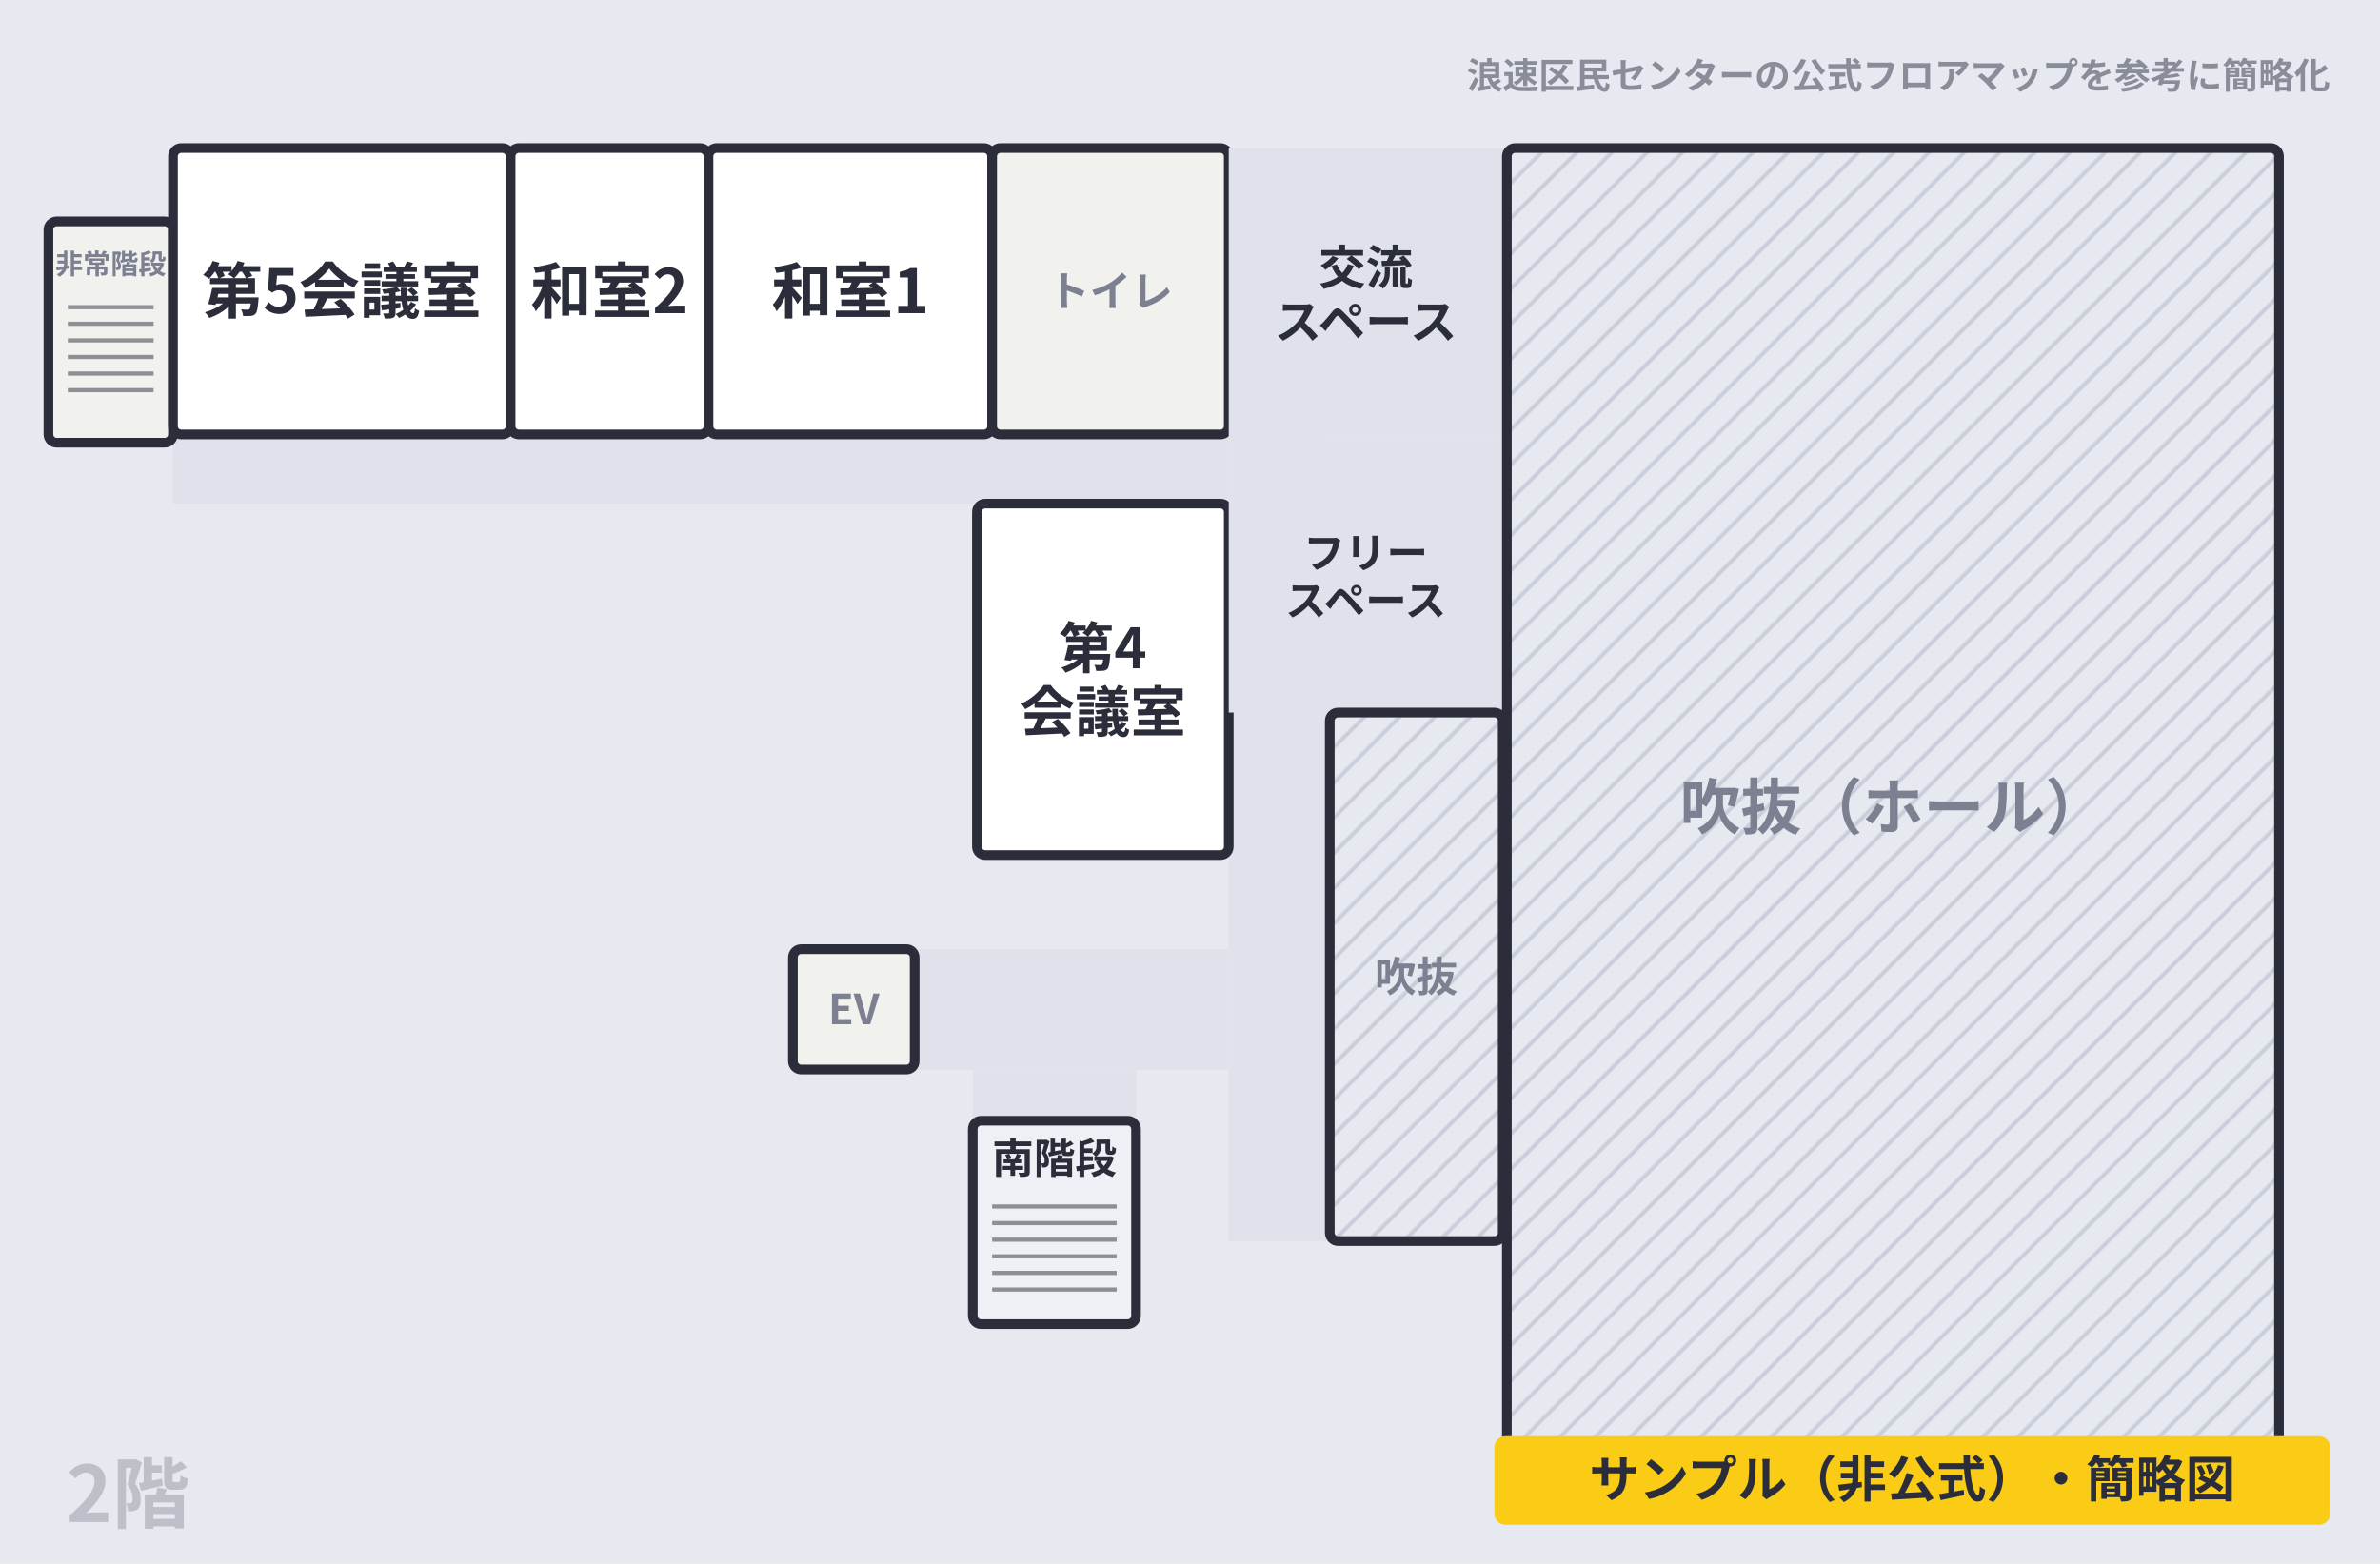
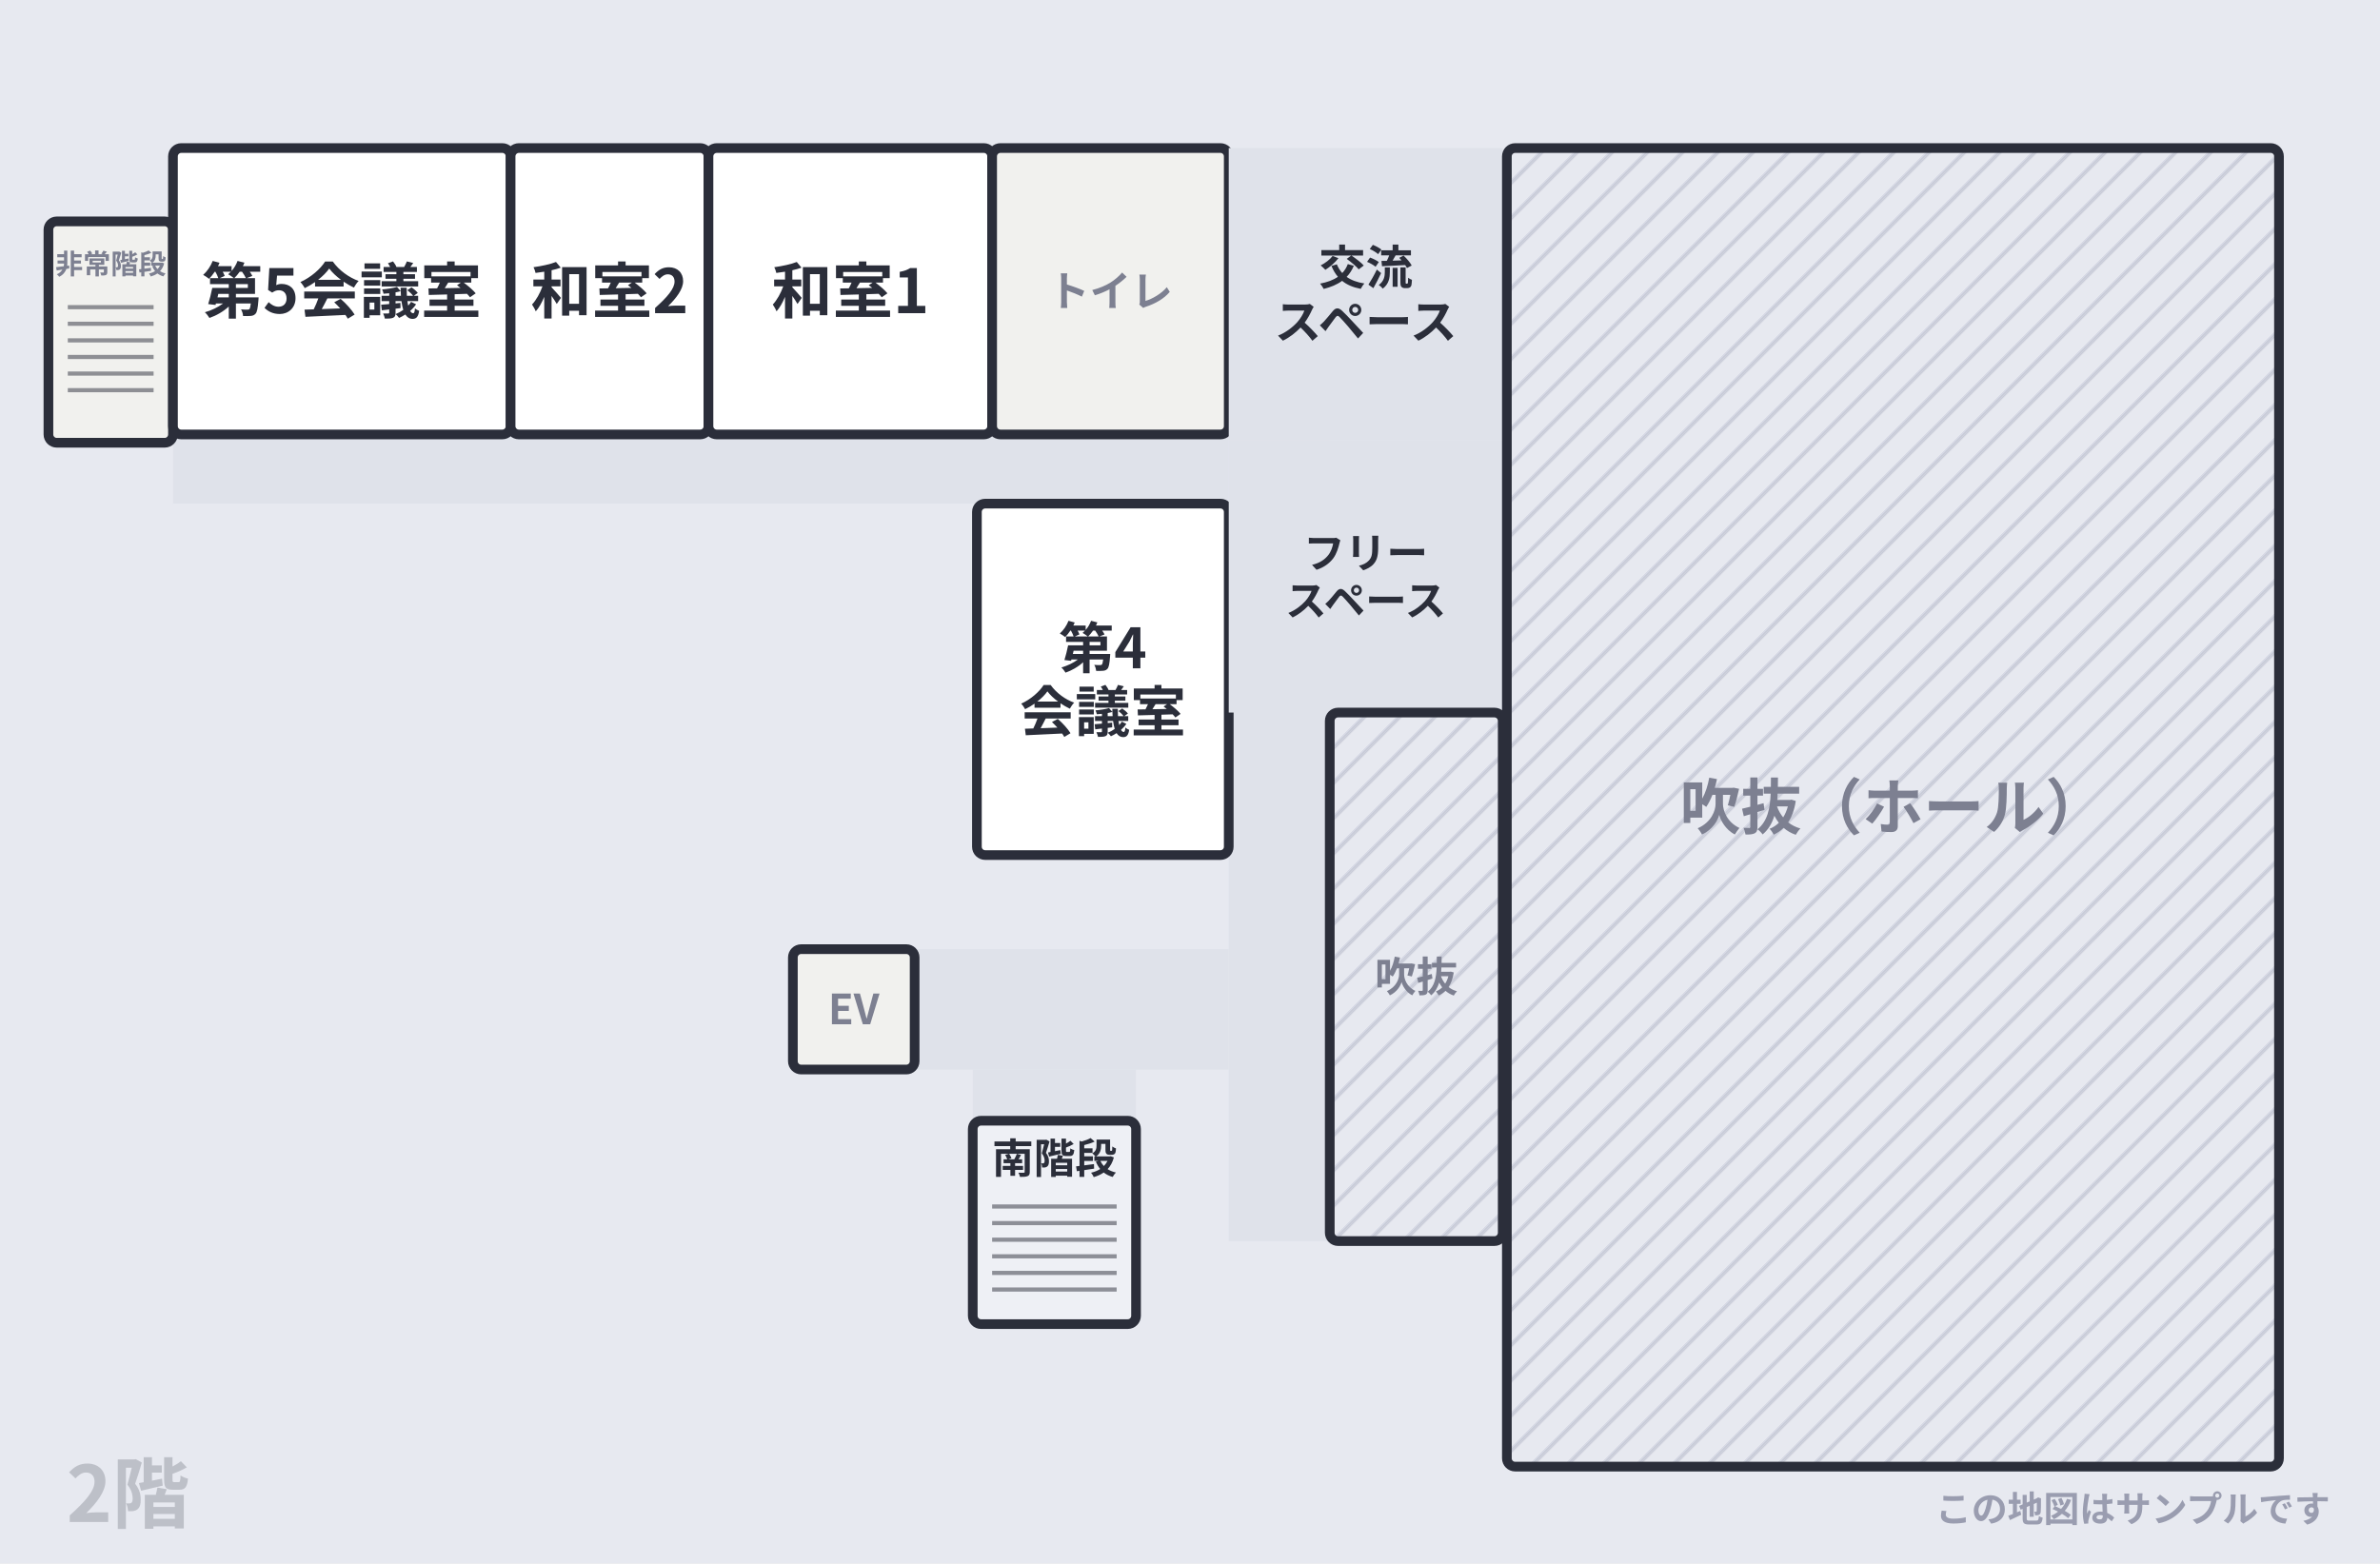
<svg xmlns="http://www.w3.org/2000/svg" viewBox="0 0 1720 1130" width="1720" height="1130">
  <rect width="1720" height="1130" fill="#e7e9f0" />
  <defs>
    <pattern id="hatch" width="18" height="18" patternUnits="userSpaceOnUse" patternTransform="rotate(45)">
      <line x1="0" y1="0" x2="0" y2="18" stroke="#c9ccd8" stroke-width="6" />
    </pattern>
  </defs>
  <rect x="125" y="314" width="763" height="50" fill="#dfe2ea" />
  <rect x="888" y="318" width="73" height="579" fill="#dfe2ea" />
  <rect x="661" y="686" width="227" height="87" fill="#dfe2ea" />
  <rect x="703" y="773" width="118" height="37" fill="#dfe2ea" />
  <rect x="35" y="160" width="90" height="160" rx="6" fill="#f1f1ee" stroke="#2b2e3a" stroke-width="7" />
  <line x1="49" y1="222" x2="111" y2="222" stroke="#2b2e3a" stroke-width="3" opacity=".5" />
  <line x1="49" y1="234" x2="111" y2="234" stroke="#2b2e3a" stroke-width="3" opacity=".5" />
  <line x1="49" y1="246" x2="111" y2="246" stroke="#2b2e3a" stroke-width="3" opacity=".5" />
  <line x1="49" y1="258" x2="111" y2="258" stroke="#2b2e3a" stroke-width="3" opacity=".5" />
  <line x1="49" y1="270" x2="111" y2="270" stroke="#2b2e3a" stroke-width="3" opacity=".5" />
  <line x1="49" y1="282" x2="111" y2="282" stroke="#2b2e3a" stroke-width="3" opacity=".5" />
  <text x="80.0" y="198" text-anchor="middle" font-family="'Hiragino Sans','Noto Sans JP','Noto Sans CJK JP','IPAGothic',sans-serif" font-size="20" font-weight="700" fill="#7d8091">非常階段</text>
  <rect x="125" y="107" width="244" height="207" rx="6" fill="#ffffff" stroke="#2b2e3a" stroke-width="7" />
  <text x="247.0" y="226.34" text-anchor="middle" font-family="'Hiragino Sans','Noto Sans JP','Noto Sans CJK JP','IPAGothic',sans-serif" font-size="44" font-weight="700" fill="#2b2e3a">第5会議室</text>
  <rect x="369" y="107" width="143" height="207" rx="6" fill="#ffffff" stroke="#2b2e3a" stroke-width="7" />
  <text x="440.5" y="226.34" text-anchor="middle" font-family="'Hiragino Sans','Noto Sans JP','Noto Sans CJK JP','IPAGothic',sans-serif" font-size="44" font-weight="700" fill="#2b2e3a">和室2</text>
  <rect x="512" y="107" width="205" height="207" rx="6" fill="#ffffff" stroke="#2b2e3a" stroke-width="7" />
  <text x="614.5" y="226.34" text-anchor="middle" font-family="'Hiragino Sans','Noto Sans JP','Noto Sans CJK JP','IPAGothic',sans-serif" font-size="44" font-weight="700" fill="#2b2e3a">和室1</text>
  <rect x="717" y="107" width="171" height="207" rx="6" fill="#f1f1ee" stroke="#2b2e3a" stroke-width="7" />
  <text x="802.5" y="221.3" text-anchor="middle" font-family="'Hiragino Sans','Noto Sans JP','Noto Sans CJK JP','IPAGothic',sans-serif" font-size="30" font-weight="700" fill="#7d8091">トイレ</text>
  <rect x="888" y="107" width="198" height="211" fill="#dfe2ea" />
  <text x="987.0" y="205.7" text-anchor="middle" font-family="'Hiragino Sans','Noto Sans JP','Noto Sans CJK JP','IPAGothic',sans-serif" font-size="34" font-weight="700" fill="#2b2e3a">交流</text>
  <text x="987.0" y="244.8" text-anchor="middle" font-family="'Hiragino Sans','Noto Sans JP','Noto Sans CJK JP','IPAGothic',sans-serif" font-size="34" font-weight="700" fill="#2b2e3a">スペース</text>
  <rect x="706" y="364" width="182" height="254" rx="6" fill="#ffffff" stroke="#2b2e3a" stroke-width="7" />
  <text x="797.0" y="483.0" text-anchor="middle" font-family="'Hiragino Sans','Noto Sans JP','Noto Sans CJK JP','IPAGothic',sans-serif" font-size="40" font-weight="700" fill="#2b2e3a">第4</text>
  <text x="797.0" y="529.0" text-anchor="middle" font-family="'Hiragino Sans','Noto Sans JP','Noto Sans CJK JP','IPAGothic',sans-serif" font-size="40" font-weight="700" fill="#2b2e3a">会議室</text>
  <rect x="888" y="318" width="198" height="197" fill="#dfe2ea" />
  <text x="987.0" y="410.5" text-anchor="middle" font-family="'Hiragino Sans','Noto Sans JP','Noto Sans CJK JP','IPAGothic',sans-serif" font-size="30" font-weight="700" fill="#2b2e3a">フリー</text>
  <text x="987.0" y="445.0" text-anchor="middle" font-family="'Hiragino Sans','Noto Sans JP','Noto Sans CJK JP','IPAGothic',sans-serif" font-size="30" font-weight="700" fill="#2b2e3a">スペース</text>
  <rect x="961" y="515" width="125" height="382" rx="6" fill="url(#hatch)" stroke="#2b2e3a" stroke-width="7" />
  <text x="1023.5" y="716.8" text-anchor="middle" font-family="'Hiragino Sans','Noto Sans JP','Noto Sans CJK JP','IPAGothic',sans-serif" font-size="30" font-weight="700" fill="#7d8091">吹抜</text>
  <rect x="1089" y="107" width="558" height="953" rx="6" fill="url(#hatch)" stroke="#2b2e3a" stroke-width="7" />
  <text x="1368.0" y="599.34" text-anchor="middle" font-family="'Hiragino Sans','Noto Sans JP','Noto Sans CJK JP','IPAGothic',sans-serif" font-size="44" font-weight="700" fill="#7d8091">吹抜（ホール）</text>
  <rect x="573" y="686" width="88" height="87" rx="6" fill="#f1f1ee" stroke="#2b2e3a" stroke-width="7" />
  <text x="617.0" y="740.3" text-anchor="middle" font-family="'Hiragino Sans','Noto Sans JP','Noto Sans CJK JP','IPAGothic',sans-serif" font-size="30" font-weight="700" fill="#7d8091">EV</text>
  <rect x="703" y="810" width="118" height="147" rx="6" fill="#eef0f5" stroke="#2b2e3a" stroke-width="7" />
  <line x1="717" y1="872" x2="807" y2="872" stroke="#2b2e3a" stroke-width="3" opacity=".5" />
  <line x1="717" y1="884" x2="807" y2="884" stroke="#2b2e3a" stroke-width="3" opacity=".5" />
  <line x1="717" y1="896" x2="807" y2="896" stroke="#2b2e3a" stroke-width="3" opacity=".5" />
  <line x1="717" y1="908" x2="807" y2="908" stroke="#2b2e3a" stroke-width="3" opacity=".5" />
  <line x1="717" y1="920" x2="807" y2="920" stroke="#2b2e3a" stroke-width="3" opacity=".5" />
  <line x1="717" y1="932" x2="807" y2="932" stroke="#2b2e3a" stroke-width="3" opacity=".5" />
  <text x="762.0" y="848" text-anchor="middle" font-family="'Hiragino Sans','Noto Sans JP','Noto Sans CJK JP','IPAGothic',sans-serif" font-size="30" font-weight="700" fill="#2b2e3a">南階段</text>
  <text x="48" y="1100" text-anchor="start" font-family="'Hiragino Sans','Noto Sans JP','Noto Sans CJK JP','IPAGothic',sans-serif" font-size="56" font-weight="900" fill="#2b2e3a" opacity=".22">2階</text>
-   <rect x="1080" y="1038" width="604" height="64" rx="8" fill="#facc15" />
-   <text x="1382" y="1082" text-anchor="middle" font-family="'Hiragino Sans','Noto Sans JP','Noto Sans CJK JP','IPAGothic',sans-serif" font-size="36" font-weight="900" fill="#2b2e3a">サンプル（非公式）・簡略図</text>
-   <text x="1684" y="64" text-anchor="end" font-family="'Hiragino Sans','Noto Sans JP','Noto Sans CJK JP','IPAGothic',sans-serif" font-size="26" font-weight="700" fill="#8a8d99">浪速区民センターの公式フロアマップを参考に簡略化</text>
+   <text x="1684" y="1100" text-anchor="end" font-family="'Hiragino Sans','Noto Sans JP','Noto Sans CJK JP','IPAGothic',sans-serif" font-size="26" font-weight="700" fill="#9a9db0">この地図はサンプルです</text>
</svg>
